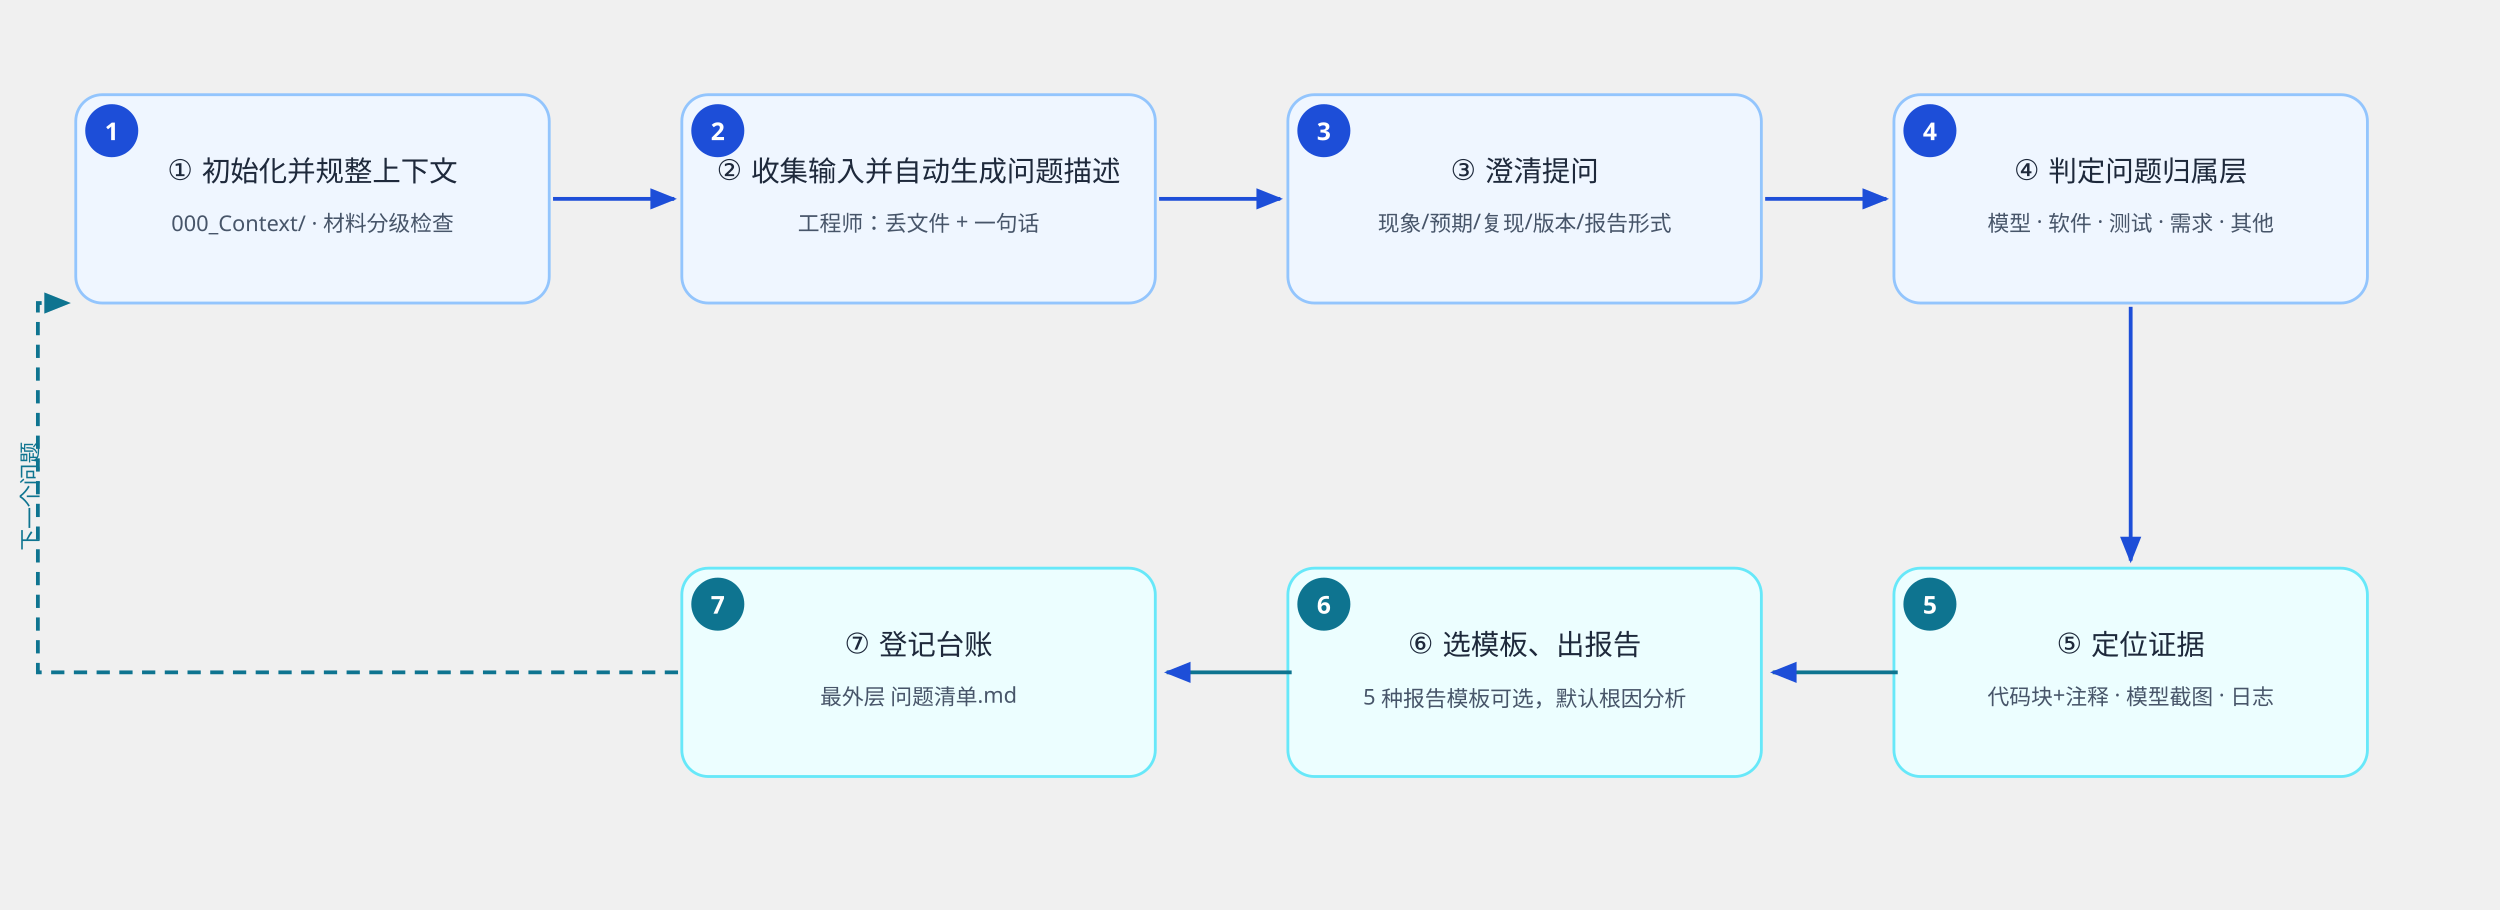
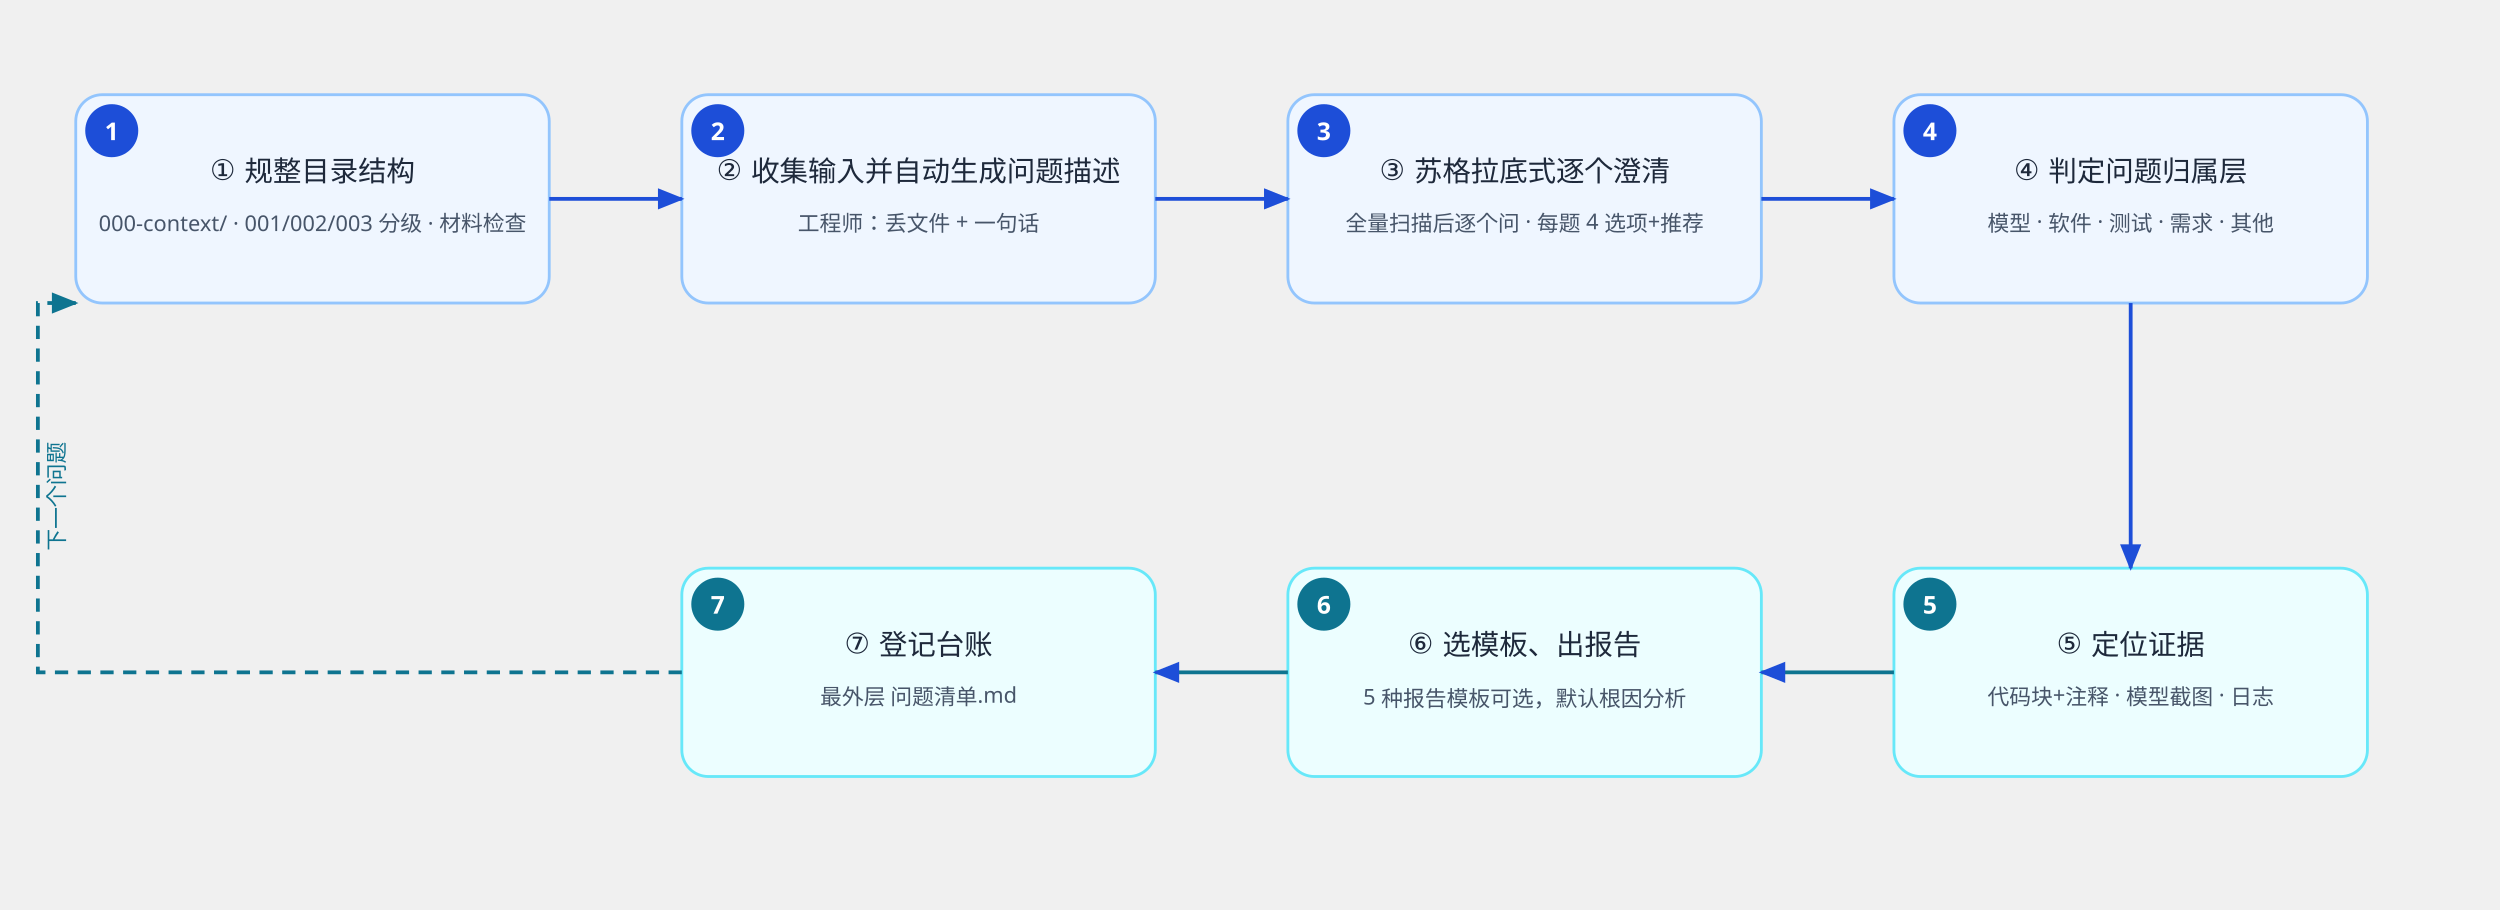
<svg xmlns="http://www.w3.org/2000/svg" viewBox="0 0 1320 480" font-family="'Segoe UI', 'PingFang SC', 'Microsoft YaHei', sans-serif">
  <defs>
    <marker id="arrow" viewBox="0 0 10 10" refX="9" refY="5" markerWidth="7" markerHeight="7" orient="auto-start-reverse">
      <path d="M 0 1 L 10 5 L 0 9 z" fill="#1d4ed8" />
    </marker>
    <marker id="arrowLoop" viewBox="0 0 10 10" refX="9" refY="5" markerWidth="7" markerHeight="7" orient="auto-start-reverse">
      <path d="M 0 1 L 10 5 L 0 9 z" fill="#0e7490" />
    </marker>
  </defs>
  <g>
    <rect x="40" y="50" width="250" height="110" rx="14" fill="#eff6ff" stroke="#93c5fd" stroke-width="1.5" />
    <rect x="360" y="50" width="250" height="110" rx="14" fill="#eff6ff" stroke="#93c5fd" stroke-width="1.5" />
    <rect x="680" y="50" width="250" height="110" rx="14" fill="#eff6ff" stroke="#93c5fd" stroke-width="1.5" />
    <rect x="1000" y="50" width="250" height="110" rx="14" fill="#eff6ff" stroke="#93c5fd" stroke-width="1.5" />
  </g>
  <g font-size="15" fill="#1e293b" text-anchor="middle">
-     <text x="165" y="95">① 初始化并规整上下文</text>
+     <text x="165" y="95">① 规整目录结构</text>
    <text x="485" y="95">② 收集输入并自动生成问题描述</text>
-     <text x="805" y="95">③ 澄清提问</text>
+     <text x="805" y="95">③ 苏格拉底式逐个澄清</text>
    <text x="1125" y="95">④ 判定问题归属层</text>
  </g>
  <g font-size="11.5" fill="#475569" text-anchor="middle">
-     <text x="165" y="122">000_Context/ · 材料分级检查</text>
+     <text x="165" y="122">000-context/ · 001/002/003 分级 · 材料检查</text>
    <text x="485" y="122">工程师：丢文件 + 一句话</text>
-     <text x="805" y="122">现象/预期/复现/版本/报告形式</text>
+     <text x="805" y="122">全量扫描后逐个问 · 每题 4 选项+推荐</text>
    <text x="1125" y="122">模型 · 软件 · 测试 · 需求 · 其他</text>
  </g>
  <g>
    <rect x="1000" y="300" width="250" height="110" rx="14" fill="#ecfeff" stroke="#67e8f9" stroke-width="1.5" />
    <rect x="680" y="300" width="250" height="110" rx="14" fill="#ecfeff" stroke="#67e8f9" stroke-width="1.5" />
    <rect x="360" y="300" width="250" height="110" rx="14" fill="#ecfeff" stroke="#67e8f9" stroke-width="1.5" />
  </g>
  <g font-size="15" fill="#1e293b" text-anchor="middle">
    <text x="1125" y="345">⑤ 定位证据</text>
    <text x="805" y="345">⑥ 选模板、出报告</text>
    <text x="485" y="345">⑦ 登记台账</text>
  </g>
  <g font-size="11.5" fill="#475569" text-anchor="middle">
    <text x="1125" y="372">代码块+注释 · 模型截图 · 日志</text>
    <text x="805" y="372">5 种报告模板可选，默认根因分析</text>
    <text x="485" y="372">最外层 问题清单.md</text>
  </g>
  <g font-size="13" font-weight="bold" fill="#ffffff" text-anchor="middle">
    <circle cx="59" cy="69" r="14" fill="#1d4ed8" />
    <text x="59" y="74">1</text>
    <circle cx="379" cy="69" r="14" fill="#1d4ed8" />
    <text x="379" y="74">2</text>
    <circle cx="699" cy="69" r="14" fill="#1d4ed8" />
    <text x="699" y="74">3</text>
    <circle cx="1019" cy="69" r="14" fill="#1d4ed8" />
    <text x="1019" y="74">4</text>
    <circle cx="1019" cy="319" r="14" fill="#0e7490" />
    <text x="1019" y="324">5</text>
    <circle cx="699" cy="319" r="14" fill="#0e7490" />
    <text x="699" y="324">6</text>
    <circle cx="379" cy="319" r="14" fill="#0e7490" />
    <text x="379" y="324">7</text>
  </g>
-   <line x1="292" y1="105" x2="356" y2="105" stroke="#1d4ed8" stroke-width="2" marker-end="url(#arrow)" />
-   <line x1="612" y1="105" x2="676" y2="105" stroke="#1d4ed8" stroke-width="2" marker-end="url(#arrow)" />
-   <line x1="932" y1="105" x2="996" y2="105" stroke="#1d4ed8" stroke-width="2" marker-end="url(#arrow)" />
-   <line x1="1002" y1="355" x2="936" y2="355" stroke="#0e7490" stroke-width="2" marker-end="url(#arrow)" />
-   <line x1="682" y1="355" x2="616" y2="355" stroke="#0e7490" stroke-width="2" marker-end="url(#arrow)" />
-   <line x1="1125" y1="162" x2="1125" y2="296" stroke="#1d4ed8" stroke-width="2" marker-end="url(#arrow)" />
-   <path d="M 358,355 L 20,355 L 20,160 L 36,160" fill="none" stroke="#0e7490" stroke-width="2" stroke-dasharray="7 5" marker-end="url(#arrowLoop)" />
-   <text x="20" y="262" font-size="11.5" fill="#0e7490" text-anchor="middle" transform="rotate(-90 20 262)">下一个问题</text>
+   <line x1="290" y1="105" x2="360" y2="105" stroke="#1d4ed8" stroke-width="2" marker-end="url(#arrow)" />
+   <line x1="610" y1="105" x2="680" y2="105" stroke="#1d4ed8" stroke-width="2" marker-end="url(#arrow)" />
+   <line x1="930" y1="105" x2="1000" y2="105" stroke="#1d4ed8" stroke-width="2" marker-end="url(#arrow)" />
+   <line x1="1000" y1="355" x2="930" y2="355" stroke="#0e7490" stroke-width="2" marker-end="url(#arrow)" />
+   <line x1="680" y1="355" x2="610" y2="355" stroke="#0e7490" stroke-width="2" marker-end="url(#arrow)" />
+   <line x1="1125" y1="160" x2="1125" y2="300" stroke="#1d4ed8" stroke-width="2" marker-end="url(#arrow)" />
+   <path d="M 360,355 L 20,355 L 20,160 L 40,160" fill="none" stroke="#0e7490" stroke-width="2" stroke-dasharray="7 5" marker-end="url(#arrowLoop)" />
+   <text x="34" y="262" font-size="11.5" fill="#0e7490" text-anchor="middle" transform="rotate(-90 34 262)">下一个问题</text>
</svg>
